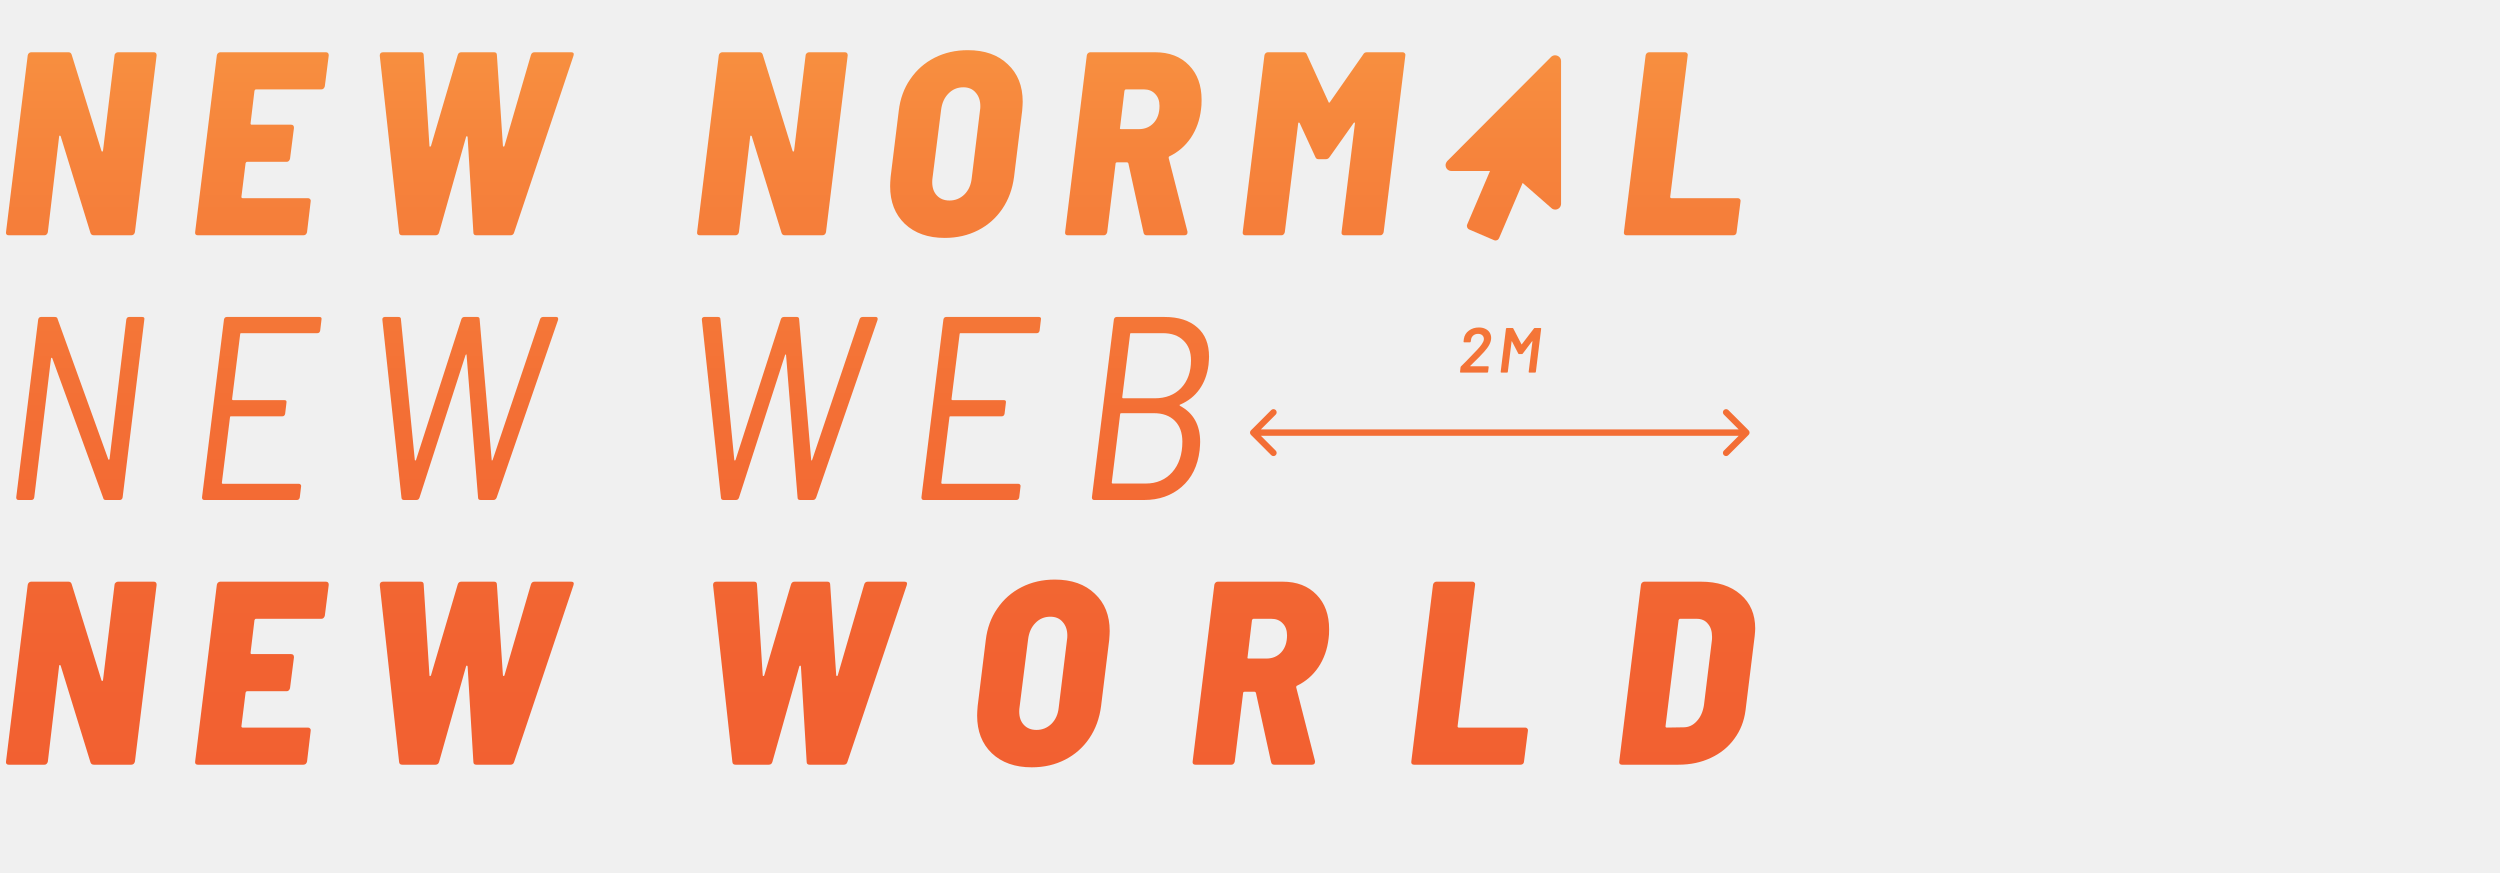
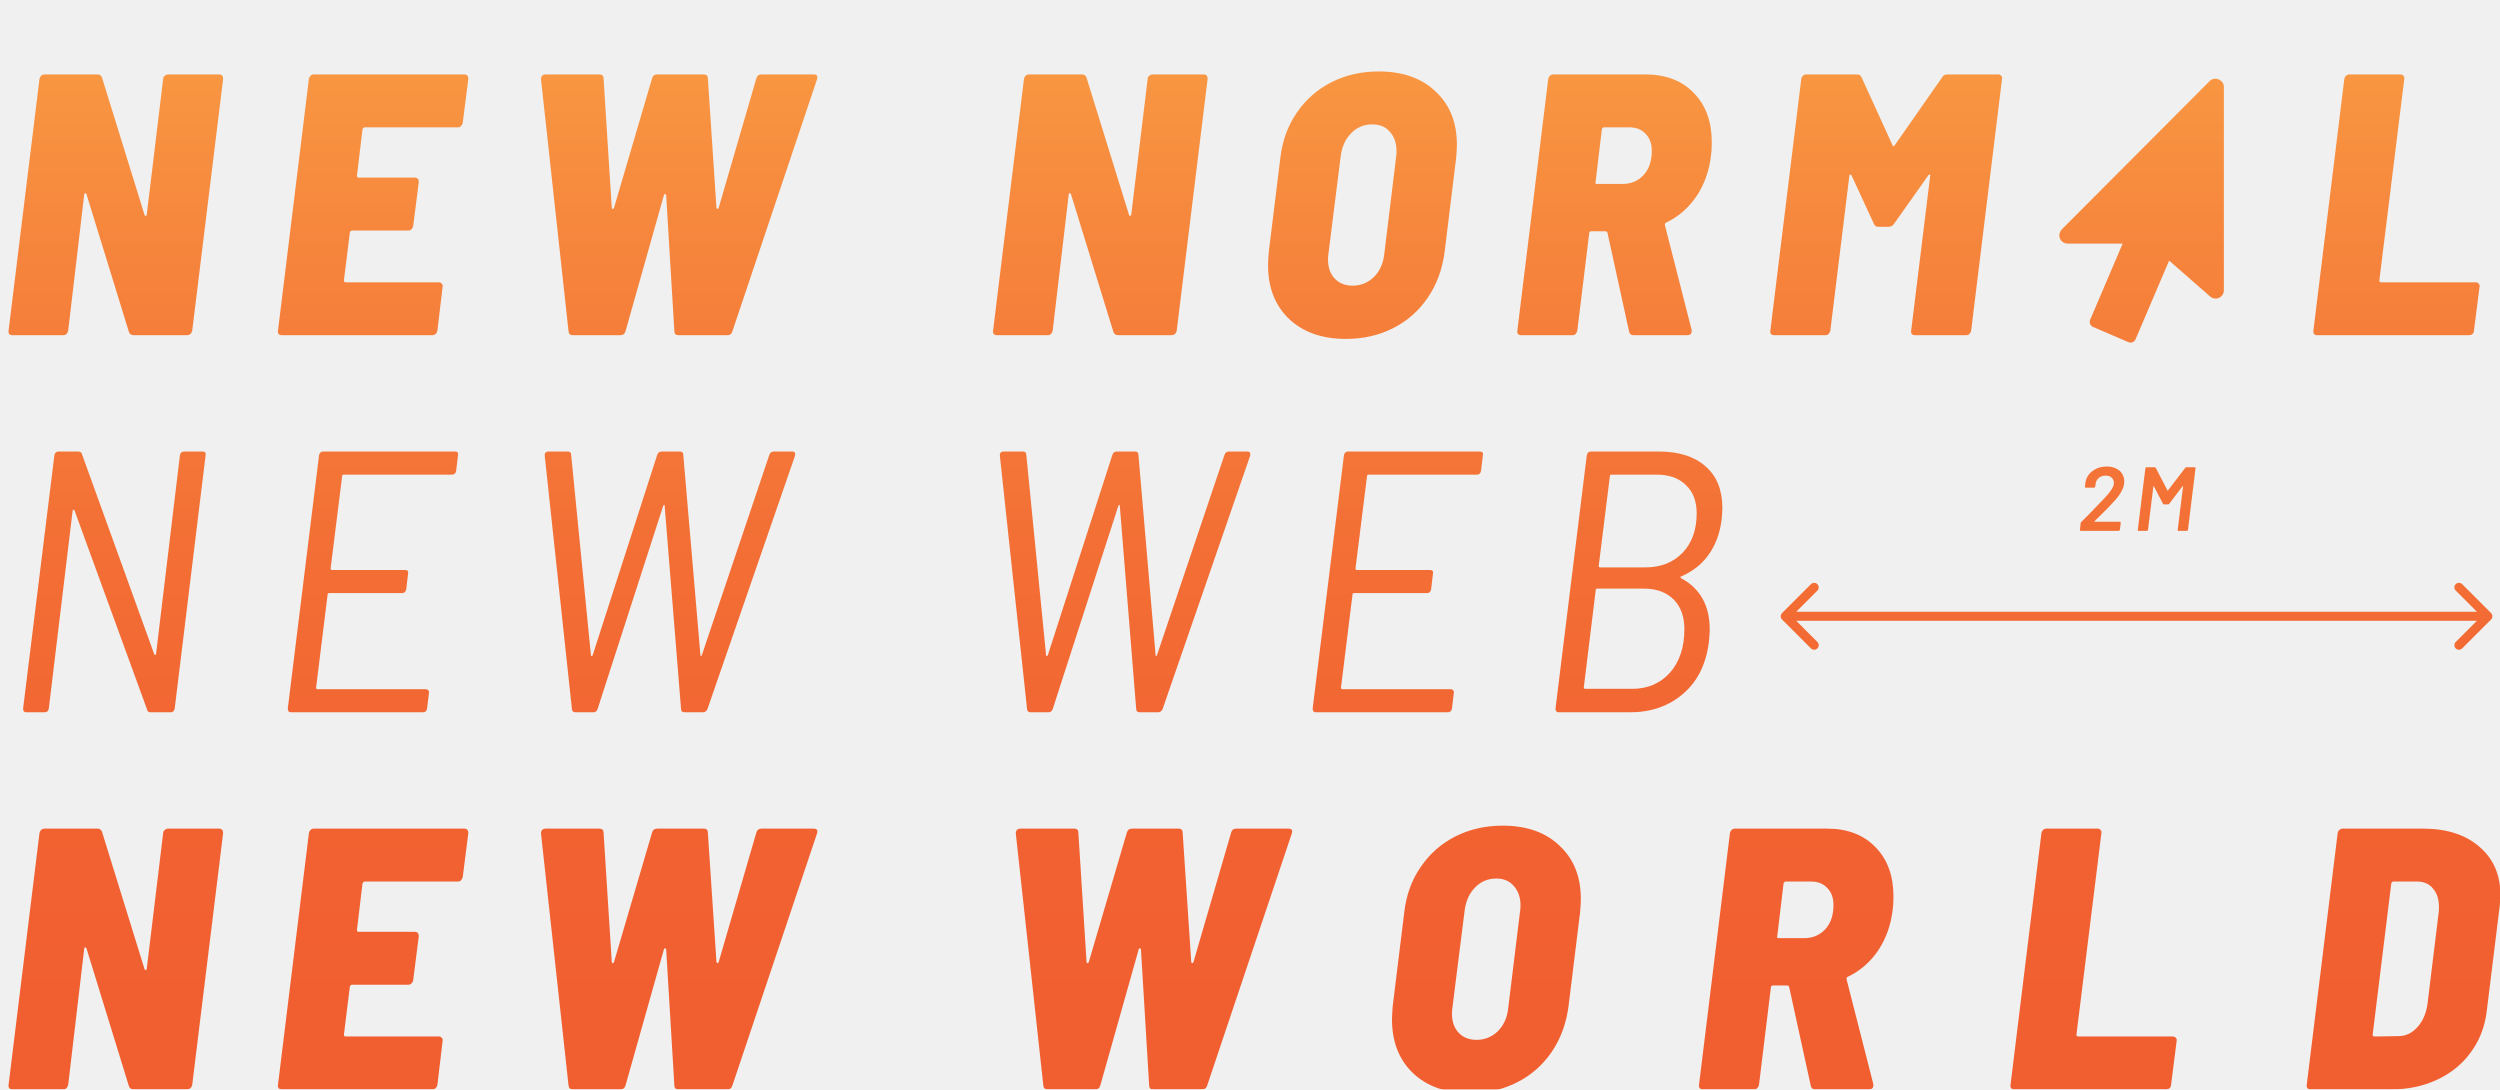
- <svg xmlns="http://www.w3.org/2000/svg" width="255" height="89" viewBox="0 0 255 89" fill="none">
+ <svg xmlns="http://www.w3.org/2000/svg" width="179" height="78" viewBox="0 0 179 78" fill="none">
  <mask id="mask0" mask-type="alpha" maskUnits="userSpaceOnUse" x="0" y="5" width="180" height="74">
    <path d="M11.682 5.65C11.682 5.562 11.717 5.49 11.789 5.437C11.86 5.366 11.94 5.33 12.029 5.33H15.682C15.878 5.33 15.976 5.437 15.976 5.65L13.762 23.68C13.744 23.769 13.7 23.849 13.629 23.92C13.558 23.973 13.478 24 13.389 24H9.575C9.397 24 9.281 23.92 9.228 23.76L6.188 13.892C6.152 13.838 6.117 13.821 6.081 13.838C6.045 13.838 6.028 13.874 6.028 13.945L4.881 23.68C4.863 23.769 4.819 23.849 4.747 23.92C4.694 23.973 4.623 24 4.534 24H0.88C0.791 24 0.72 23.973 0.667 23.92C0.613 23.849 0.596 23.769 0.613 23.68L2.827 5.65C2.845 5.562 2.88 5.49 2.934 5.437C3.005 5.366 3.085 5.33 3.174 5.33H6.988C7.148 5.33 7.254 5.41 7.308 5.57L10.348 15.385C10.366 15.439 10.393 15.465 10.428 15.465C10.464 15.465 10.491 15.43 10.508 15.359L11.682 5.65ZM33.132 8.798C33.114 8.887 33.069 8.967 32.998 9.038C32.945 9.091 32.874 9.118 32.785 9.118H26.117C26.046 9.118 25.993 9.162 25.957 9.251L25.557 12.585C25.557 12.674 25.593 12.718 25.664 12.718H29.691C29.887 12.718 29.985 12.825 29.985 13.038L29.584 16.185C29.567 16.274 29.522 16.354 29.451 16.425C29.398 16.479 29.327 16.506 29.238 16.506H25.21C25.139 16.506 25.086 16.55 25.05 16.639L24.624 20.079C24.624 20.168 24.668 20.213 24.757 20.213H31.425C31.514 20.213 31.585 20.248 31.638 20.319C31.691 20.373 31.709 20.444 31.691 20.533L31.318 23.68C31.3 23.769 31.256 23.849 31.185 23.92C31.114 23.973 31.034 24 30.945 24H20.17C20.081 24 20.01 23.973 19.956 23.92C19.903 23.849 19.885 23.769 19.903 23.68L22.117 5.65C22.134 5.562 22.17 5.49 22.223 5.437C22.294 5.366 22.374 5.33 22.463 5.33H33.238C33.434 5.33 33.532 5.437 33.532 5.65L33.132 8.798ZM41.029 24C40.834 24 40.727 23.911 40.709 23.733L38.736 5.677C38.736 5.446 38.851 5.33 39.082 5.33H42.923C43.119 5.33 43.216 5.428 43.216 5.624L43.803 14.879C43.803 14.932 43.821 14.959 43.856 14.959C43.91 14.959 43.945 14.932 43.963 14.879L46.684 5.624C46.737 5.428 46.861 5.33 47.057 5.33H50.391C50.586 5.33 50.684 5.428 50.684 5.624L51.298 14.879C51.315 14.932 51.342 14.959 51.378 14.959C51.413 14.959 51.44 14.932 51.458 14.879L54.151 5.624C54.205 5.428 54.329 5.33 54.525 5.33H58.259C58.49 5.33 58.57 5.446 58.499 5.677L52.444 23.707C52.391 23.902 52.267 24 52.071 24H48.577C48.382 24 48.284 23.902 48.284 23.707L47.697 13.972C47.679 13.918 47.653 13.892 47.617 13.892C47.581 13.892 47.555 13.918 47.537 13.972L44.79 23.707C44.737 23.902 44.612 24 44.417 24H41.029ZM82.172 5.65C82.172 5.562 82.208 5.49 82.279 5.437C82.35 5.366 82.43 5.33 82.519 5.33H86.173C86.368 5.33 86.466 5.437 86.466 5.65L84.252 23.68C84.235 23.769 84.19 23.849 84.119 23.92C84.048 23.973 83.968 24 83.879 24H80.065C79.887 24 79.772 23.92 79.718 23.76L76.678 13.892C76.642 13.838 76.607 13.821 76.571 13.838C76.536 13.838 76.518 13.874 76.518 13.945L75.371 23.68C75.353 23.769 75.309 23.849 75.238 23.92C75.184 23.973 75.113 24 75.024 24H71.37C71.281 24 71.21 23.973 71.157 23.92C71.104 23.849 71.086 23.769 71.104 23.68L73.317 5.65C73.335 5.562 73.371 5.49 73.424 5.437C73.495 5.366 73.575 5.33 73.664 5.33H77.478C77.638 5.33 77.745 5.41 77.798 5.57L80.838 15.385C80.856 15.439 80.883 15.465 80.918 15.465C80.954 15.465 80.981 15.43 80.999 15.359L82.172 5.65ZM96.367 24.267C94.66 24.267 93.3 23.787 92.286 22.826C91.29 21.866 90.793 20.586 90.793 18.986C90.793 18.773 90.81 18.453 90.846 18.026L91.673 11.305C91.815 10.078 92.206 9.002 92.846 8.078C93.486 7.135 94.313 6.406 95.327 5.89C96.34 5.375 97.469 5.117 98.714 5.117C100.439 5.117 101.799 5.597 102.794 6.557C103.808 7.5 104.315 8.771 104.315 10.371C104.315 10.567 104.297 10.878 104.261 11.305L103.435 18.026C103.275 19.27 102.874 20.364 102.234 21.306C101.594 22.249 100.767 22.978 99.754 23.493C98.74 24.009 97.611 24.267 96.367 24.267ZM96.847 20.453C97.434 20.453 97.94 20.248 98.367 19.839C98.794 19.413 99.043 18.861 99.114 18.186L99.967 11.198C99.985 11.109 99.994 10.985 99.994 10.825C99.994 10.256 99.834 9.793 99.514 9.438C99.212 9.082 98.794 8.904 98.26 8.904C97.656 8.904 97.149 9.118 96.74 9.544C96.331 9.953 96.082 10.505 95.993 11.198L95.113 18.186C95.096 18.275 95.087 18.408 95.087 18.586C95.087 19.155 95.247 19.608 95.567 19.946C95.887 20.284 96.314 20.453 96.847 20.453ZM116.962 24C116.784 24 116.678 23.911 116.642 23.733L115.095 16.666C115.06 16.594 115.015 16.559 114.962 16.559H113.922C113.886 16.559 113.851 16.577 113.815 16.612C113.797 16.63 113.788 16.657 113.788 16.692L112.935 23.68C112.917 23.769 112.873 23.849 112.801 23.92C112.748 23.973 112.677 24 112.588 24H108.908C108.819 24 108.747 23.973 108.694 23.92C108.641 23.849 108.623 23.769 108.641 23.68L110.854 5.65C110.872 5.562 110.908 5.49 110.961 5.437C111.032 5.366 111.112 5.33 111.201 5.33H117.816C119.274 5.33 120.429 5.775 121.283 6.664C122.136 7.535 122.563 8.709 122.563 10.184C122.563 10.593 122.545 10.905 122.51 11.118C122.385 12.22 122.038 13.198 121.469 14.052C120.901 14.887 120.172 15.519 119.282 15.945C119.229 15.963 119.202 16.017 119.202 16.105L121.123 23.627V23.707C121.123 23.902 121.016 24 120.803 24H116.962ZM114.855 9.118C114.784 9.118 114.731 9.162 114.695 9.251L114.242 13.038C114.206 13.127 114.242 13.172 114.348 13.172H116.162C116.784 13.172 117.291 12.958 117.682 12.531C118.073 12.105 118.269 11.527 118.269 10.798C118.269 10.282 118.118 9.873 117.816 9.571C117.531 9.269 117.149 9.118 116.669 9.118H114.855ZM139.052 5.544C139.123 5.402 139.248 5.33 139.426 5.33H143.08C143.168 5.33 143.24 5.366 143.293 5.437C143.346 5.49 143.364 5.562 143.346 5.65L141.133 23.68C141.115 23.769 141.07 23.849 140.999 23.92C140.946 23.973 140.875 24 140.786 24H137.105C137.016 24 136.945 23.973 136.892 23.92C136.839 23.849 136.821 23.769 136.839 23.68L138.199 12.611C138.217 12.54 138.208 12.505 138.172 12.505C138.137 12.487 138.101 12.505 138.065 12.558L135.612 16.025C135.523 16.168 135.389 16.239 135.212 16.239H134.492C134.332 16.239 134.225 16.168 134.171 16.025L132.571 12.558C132.536 12.505 132.5 12.487 132.465 12.505C132.429 12.505 132.411 12.54 132.411 12.611L131.051 23.68C131.033 23.769 130.989 23.849 130.918 23.92C130.864 23.973 130.793 24 130.704 24H127.024C126.935 24 126.864 23.973 126.81 23.92C126.757 23.849 126.739 23.769 126.757 23.68L128.971 5.65C128.988 5.562 129.024 5.49 129.077 5.437C129.148 5.366 129.228 5.33 129.317 5.33H132.971C133.131 5.33 133.238 5.402 133.291 5.544L135.505 10.398C135.541 10.505 135.594 10.505 135.665 10.398L139.052 5.544ZM165.906 24C165.817 24 165.746 23.973 165.693 23.92C165.639 23.849 165.622 23.769 165.639 23.68L167.853 5.65C167.871 5.562 167.906 5.49 167.96 5.437C168.031 5.366 168.111 5.33 168.2 5.33H171.88C171.969 5.33 172.04 5.366 172.094 5.437C172.147 5.49 172.165 5.562 172.147 5.65L170.36 20.079C170.36 20.168 170.405 20.213 170.493 20.213H177.268C177.357 20.213 177.428 20.248 177.481 20.319C177.535 20.373 177.552 20.444 177.535 20.533L177.134 23.68C177.134 23.769 177.099 23.849 177.028 23.92C176.957 23.973 176.877 24 176.788 24H165.906ZM12.882 32.597C12.918 32.419 13.015 32.33 13.175 32.33H14.509C14.687 32.33 14.758 32.419 14.722 32.597L12.509 50.733C12.473 50.911 12.375 51 12.215 51H10.802C10.642 51 10.553 50.938 10.535 50.813L5.334 36.544C5.316 36.509 5.29 36.491 5.254 36.491C5.236 36.491 5.219 36.518 5.201 36.571L3.494 50.733C3.458 50.911 3.361 51 3.2 51H1.894C1.734 51 1.654 50.911 1.654 50.733L3.894 32.597C3.93 32.419 4.027 32.33 4.187 32.33H5.574C5.752 32.33 5.85 32.393 5.868 32.517L11.042 46.839C11.095 46.928 11.139 46.919 11.175 46.813L12.882 32.597ZM32.66 33.717C32.624 33.895 32.526 33.984 32.366 33.984H24.605C24.534 33.984 24.498 34.02 24.498 34.091L23.672 40.705C23.672 40.776 23.707 40.812 23.778 40.812H29.006C29.184 40.812 29.255 40.901 29.219 41.078L29.086 42.199C29.05 42.376 28.953 42.465 28.792 42.465H23.565C23.494 42.465 23.458 42.501 23.458 42.572L22.631 49.24C22.631 49.275 22.64 49.302 22.658 49.32C22.676 49.337 22.694 49.346 22.712 49.346H30.473C30.562 49.346 30.624 49.373 30.659 49.426C30.713 49.48 30.73 49.542 30.713 49.613L30.579 50.733C30.544 50.911 30.446 51 30.286 51H20.845C20.684 51 20.605 50.911 20.605 50.733L22.845 32.597C22.88 32.419 22.978 32.33 23.138 32.33H32.58C32.758 32.33 32.829 32.419 32.793 32.597L32.66 33.717ZM41.215 51C41.144 51 41.082 50.982 41.029 50.947C40.975 50.893 40.949 50.831 40.949 50.76L39.002 32.624V32.57C39.002 32.499 39.02 32.446 39.055 32.41C39.108 32.357 39.171 32.33 39.242 32.33H40.655C40.815 32.33 40.895 32.41 40.895 32.57L42.309 46.893C42.309 46.946 42.327 46.973 42.362 46.973C42.398 46.973 42.425 46.946 42.442 46.893L47.056 32.57C47.11 32.41 47.216 32.33 47.376 32.33H48.683C48.843 32.33 48.923 32.41 48.923 32.57L50.15 46.893C50.15 46.946 50.159 46.973 50.177 46.973C50.212 46.973 50.239 46.946 50.257 46.893L55.084 32.57C55.138 32.41 55.244 32.33 55.404 32.33H56.738C56.898 32.33 56.96 32.428 56.925 32.624L50.657 50.76C50.586 50.92 50.479 51 50.337 51H49.03C48.852 51 48.763 50.92 48.763 50.76L47.59 36.224C47.59 36.171 47.581 36.144 47.563 36.144C47.545 36.144 47.519 36.171 47.483 36.224L42.789 50.76C42.736 50.92 42.629 51 42.469 51H41.215ZM73.804 51C73.733 51 73.671 50.982 73.617 50.947C73.564 50.893 73.537 50.831 73.537 50.76L71.59 32.624V32.57C71.59 32.499 71.608 32.446 71.644 32.41C71.697 32.357 71.759 32.33 71.83 32.33H73.244C73.404 32.33 73.484 32.41 73.484 32.57L74.897 46.893C74.897 46.946 74.915 46.973 74.951 46.973C74.986 46.973 75.013 46.946 75.031 46.893L79.645 32.57C79.698 32.41 79.805 32.33 79.965 32.33H81.272C81.432 32.33 81.512 32.41 81.512 32.57L82.739 46.893C82.739 46.946 82.748 46.973 82.765 46.973C82.801 46.973 82.828 46.946 82.845 46.893L87.673 32.57C87.726 32.41 87.833 32.33 87.993 32.33H89.326C89.486 32.33 89.549 32.428 89.513 32.624L83.245 50.76C83.174 50.92 83.068 51 82.925 51H81.618C81.441 51 81.352 50.92 81.352 50.76L80.178 36.224C80.178 36.171 80.169 36.144 80.151 36.144C80.134 36.144 80.107 36.171 80.072 36.224L75.377 50.76C75.324 50.92 75.217 51 75.057 51H73.804ZM106.041 33.717C106.005 33.895 105.908 33.984 105.748 33.984H97.986C97.915 33.984 97.88 34.02 97.88 34.091L97.053 40.705C97.053 40.776 97.088 40.812 97.16 40.812H102.387C102.565 40.812 102.636 40.901 102.6 41.078L102.467 42.199C102.432 42.376 102.334 42.465 102.174 42.465H96.946C96.875 42.465 96.84 42.501 96.84 42.572L96.013 49.24C96.013 49.275 96.022 49.302 96.04 49.32C96.057 49.337 96.075 49.346 96.093 49.346H103.854C103.943 49.346 104.005 49.373 104.041 49.426C104.094 49.48 104.112 49.542 104.094 49.613L103.961 50.733C103.925 50.911 103.827 51 103.667 51H94.226C94.066 51 93.986 50.911 93.986 50.733L96.226 32.597C96.262 32.419 96.359 32.33 96.519 32.33H105.961C106.139 32.33 106.21 32.419 106.174 32.597L106.041 33.717ZM120.389 41.265C120.3 41.283 120.291 41.327 120.362 41.398C121.731 42.127 122.416 43.354 122.416 45.079C122.416 45.257 122.398 45.541 122.362 45.932C122.167 47.533 121.553 48.777 120.522 49.666C119.491 50.556 118.219 51 116.708 51H111.614C111.454 51 111.374 50.911 111.374 50.733L113.614 32.597C113.65 32.419 113.748 32.33 113.908 32.33H118.788C120.211 32.33 121.322 32.686 122.122 33.397C122.922 34.091 123.322 35.086 123.322 36.384C123.322 36.544 123.305 36.82 123.269 37.211C123.145 38.189 122.834 39.025 122.336 39.718C121.856 40.394 121.207 40.91 120.389 41.265ZM115.375 33.984C115.303 33.984 115.268 34.02 115.268 34.091L114.468 40.518C114.468 40.59 114.503 40.625 114.574 40.625H117.802C118.904 40.625 119.793 40.278 120.469 39.585C121.144 38.874 121.482 37.931 121.482 36.758C121.482 35.886 121.224 35.211 120.709 34.731C120.211 34.233 119.509 33.984 118.602 33.984H115.375ZM116.868 49.32C117.971 49.32 118.868 48.938 119.562 48.173C120.255 47.391 120.602 46.35 120.602 45.052C120.602 44.146 120.344 43.434 119.829 42.919C119.313 42.403 118.602 42.145 117.695 42.145H114.388C114.352 42.145 114.317 42.154 114.281 42.172C114.263 42.19 114.254 42.216 114.254 42.252L113.401 49.213C113.401 49.284 113.436 49.32 113.508 49.32H116.868ZM11.682 59.651C11.682 59.562 11.717 59.49 11.789 59.437C11.86 59.366 11.94 59.33 12.029 59.33H15.682C15.878 59.33 15.976 59.437 15.976 59.651L13.762 77.68C13.744 77.769 13.7 77.849 13.629 77.92C13.558 77.973 13.478 78 13.389 78H9.575C9.397 78 9.281 77.92 9.228 77.76L6.188 67.892C6.152 67.838 6.117 67.821 6.081 67.838C6.045 67.838 6.028 67.874 6.028 67.945L4.881 77.68C4.863 77.769 4.819 77.849 4.747 77.92C4.694 77.973 4.623 78 4.534 78H0.88C0.791 78 0.72 77.973 0.667 77.92C0.613 77.849 0.596 77.769 0.613 77.68L2.827 59.651C2.845 59.562 2.88 59.49 2.934 59.437C3.005 59.366 3.085 59.33 3.174 59.33H6.988C7.148 59.33 7.254 59.41 7.308 59.57L10.348 69.385C10.366 69.439 10.393 69.465 10.428 69.465C10.464 69.465 10.491 69.43 10.508 69.359L11.682 59.651ZM33.132 62.798C33.114 62.886 33.069 62.967 32.998 63.038C32.945 63.091 32.874 63.118 32.785 63.118H26.117C26.046 63.118 25.993 63.162 25.957 63.251L25.557 66.585C25.557 66.674 25.593 66.718 25.664 66.718H29.691C29.887 66.718 29.985 66.825 29.985 67.038L29.584 70.185C29.567 70.274 29.522 70.354 29.451 70.425C29.398 70.479 29.327 70.505 29.238 70.505H25.21C25.139 70.505 25.086 70.55 25.05 70.639L24.624 74.079C24.624 74.168 24.668 74.213 24.757 74.213H31.425C31.514 74.213 31.585 74.248 31.638 74.319C31.691 74.373 31.709 74.444 31.691 74.533L31.318 77.68C31.3 77.769 31.256 77.849 31.185 77.92C31.114 77.973 31.034 78 30.945 78H20.17C20.081 78 20.01 77.973 19.956 77.92C19.903 77.849 19.885 77.769 19.903 77.68L22.117 59.651C22.134 59.562 22.17 59.49 22.223 59.437C22.294 59.366 22.374 59.33 22.463 59.33H33.238C33.434 59.33 33.532 59.437 33.532 59.651L33.132 62.798ZM41.029 78C40.834 78 40.727 77.911 40.709 77.733L38.736 59.677C38.736 59.446 38.851 59.33 39.082 59.33H42.923C43.119 59.33 43.216 59.428 43.216 59.624L43.803 68.879C43.803 68.932 43.821 68.959 43.856 68.959C43.91 68.959 43.945 68.932 43.963 68.879L46.684 59.624C46.737 59.428 46.861 59.33 47.057 59.33H50.391C50.586 59.33 50.684 59.428 50.684 59.624L51.298 68.879C51.315 68.932 51.342 68.959 51.378 68.959C51.413 68.959 51.44 68.932 51.458 68.879L54.151 59.624C54.205 59.428 54.329 59.33 54.525 59.33H58.259C58.49 59.33 58.57 59.446 58.499 59.677L52.444 77.707C52.391 77.902 52.267 78 52.071 78H48.577C48.382 78 48.284 77.902 48.284 77.707L47.697 67.972C47.679 67.918 47.653 67.892 47.617 67.892C47.581 67.892 47.555 67.918 47.537 67.972L44.79 77.707C44.737 77.902 44.612 78 44.417 78H41.029ZM75.024 78C74.829 78 74.722 77.911 74.704 77.733L72.731 59.677C72.731 59.446 72.846 59.33 73.077 59.33H76.918C77.114 59.33 77.211 59.428 77.211 59.624L77.798 68.879C77.798 68.932 77.816 68.959 77.851 68.959C77.905 68.959 77.94 68.932 77.958 68.879L80.678 59.624C80.732 59.428 80.856 59.33 81.052 59.33H84.386C84.581 59.33 84.679 59.428 84.679 59.624L85.293 68.879C85.31 68.932 85.337 68.959 85.373 68.959C85.408 68.959 85.435 68.932 85.453 68.879L88.146 59.624C88.2 59.428 88.324 59.33 88.52 59.33H92.254C92.485 59.33 92.565 59.446 92.494 59.677L86.439 77.707C86.386 77.902 86.262 78 86.066 78H82.572C82.376 78 82.279 77.902 82.279 77.707L81.692 67.972C81.674 67.918 81.647 67.892 81.612 67.892C81.576 67.892 81.55 67.918 81.532 67.972L78.785 77.707C78.731 77.902 78.607 78 78.412 78H75.024ZM105.241 78.267C103.534 78.267 102.174 77.787 101.16 76.826C100.165 75.866 99.667 74.586 99.667 72.986C99.667 72.772 99.685 72.453 99.72 72.026L100.547 65.305C100.689 64.078 101.08 63.002 101.721 62.078C102.361 61.135 103.187 60.406 104.201 59.891C105.214 59.375 106.344 59.117 107.588 59.117C109.313 59.117 110.673 59.597 111.669 60.557C112.682 61.5 113.189 62.771 113.189 64.371C113.189 64.567 113.171 64.878 113.136 65.305L112.309 72.026C112.149 73.27 111.749 74.364 111.109 75.306C110.469 76.249 109.642 76.978 108.628 77.493C107.615 78.009 106.486 78.267 105.241 78.267ZM105.721 74.453C106.308 74.453 106.815 74.248 107.241 73.839C107.668 73.413 107.917 72.861 107.988 72.186L108.842 65.198C108.859 65.109 108.868 64.985 108.868 64.825C108.868 64.256 108.708 63.793 108.388 63.438C108.086 63.082 107.668 62.904 107.135 62.904C106.53 62.904 106.023 63.118 105.614 63.544C105.206 63.953 104.957 64.504 104.868 65.198L103.988 72.186C103.97 72.275 103.961 72.408 103.961 72.586C103.961 73.155 104.121 73.608 104.441 73.946C104.761 74.284 105.188 74.453 105.721 74.453ZM129.97 78C129.793 78 129.686 77.911 129.65 77.733L128.103 70.665C128.068 70.594 128.023 70.559 127.97 70.559H126.93C126.894 70.559 126.859 70.577 126.823 70.612C126.805 70.63 126.797 70.657 126.797 70.692L125.943 77.68C125.925 77.769 125.881 77.849 125.81 77.92C125.756 77.973 125.685 78 125.596 78H121.916C121.827 78 121.756 77.973 121.702 77.92C121.649 77.849 121.631 77.769 121.649 77.68L123.863 59.651C123.881 59.562 123.916 59.49 123.969 59.437C124.041 59.366 124.121 59.33 124.21 59.33H130.824C132.282 59.33 133.438 59.775 134.291 60.664C135.145 61.535 135.571 62.709 135.571 64.184C135.571 64.593 135.554 64.905 135.518 65.118C135.393 66.22 135.047 67.198 134.478 68.052C133.909 68.888 133.18 69.519 132.291 69.945C132.237 69.963 132.211 70.016 132.211 70.105L134.131 77.627V77.707C134.131 77.902 134.024 78 133.811 78H129.97ZM127.863 63.118C127.792 63.118 127.739 63.162 127.703 63.251L127.25 67.038C127.214 67.127 127.25 67.172 127.357 67.172H129.17C129.793 67.172 130.299 66.958 130.691 66.531C131.082 66.105 131.277 65.527 131.277 64.798C131.277 64.282 131.126 63.873 130.824 63.571C130.539 63.269 130.157 63.118 129.677 63.118H127.863ZM144.219 78C144.13 78 144.059 77.973 144.006 77.92C143.953 77.849 143.935 77.769 143.953 77.68L146.166 59.651C146.184 59.562 146.22 59.49 146.273 59.437C146.344 59.366 146.424 59.33 146.513 59.33H150.194C150.282 59.33 150.354 59.366 150.407 59.437C150.46 59.49 150.478 59.562 150.46 59.651L148.673 74.079C148.673 74.168 148.718 74.213 148.807 74.213H155.581C155.67 74.213 155.741 74.248 155.794 74.319C155.848 74.373 155.866 74.444 155.848 74.533L155.448 77.68C155.448 77.769 155.412 77.849 155.341 77.92C155.27 77.973 155.19 78 155.101 78H144.219ZM165.429 78C165.34 78 165.269 77.973 165.216 77.92C165.162 77.849 165.144 77.769 165.162 77.68L167.376 59.651C167.394 59.562 167.429 59.49 167.483 59.437C167.554 59.366 167.634 59.33 167.723 59.33H173.483C175.19 59.33 176.542 59.766 177.537 60.637C178.533 61.491 179.031 62.647 179.031 64.105C179.031 64.264 179.013 64.522 178.978 64.878L178.044 72.453C177.902 73.555 177.52 74.524 176.897 75.36C176.293 76.195 175.493 76.844 174.497 77.307C173.519 77.769 172.417 78 171.19 78H165.429ZM169.883 74.079C169.883 74.168 169.927 74.213 170.016 74.213L171.723 74.186C172.239 74.186 172.683 73.982 173.057 73.573C173.448 73.164 173.697 72.612 173.804 71.919L174.604 65.385C174.621 65.296 174.63 65.153 174.63 64.958C174.63 64.389 174.488 63.944 174.204 63.624C173.937 63.287 173.555 63.118 173.057 63.118H171.376C171.305 63.118 171.252 63.162 171.216 63.251L169.883 74.079Z" fill="black" />
-     <path d="M147.618 16.429L158.253 5.766C158.642 5.455 159.228 5.751 159.228 6.215V20.788C159.228 21.114 158.964 21.379 158.639 21.379C158.486 21.379 158.339 21.32 158.255 21.235L155.309 18.66L152.906 24.291C152.865 24.387 152.788 24.463 152.691 24.502C152.644 24.52 152.595 24.53 152.545 24.53C152.493 24.53 152.44 24.519 152.391 24.497L149.862 23.41C149.663 23.325 149.57 23.094 149.655 22.894L151.981 17.44H148.038C147.713 17.44 147.449 17.176 147.449 16.85C147.449 16.754 147.473 16.611 147.618 16.429Z" fill="black" />
+     <path d="M147.619 16.429L158.253 5.766C158.643 5.455 159.229 5.751 159.229 6.215V20.788C159.229 21.114 158.965 21.379 158.64 21.379C158.486 21.379 158.34 21.32 158.255 21.235L155.309 18.66L152.906 24.291C152.865 24.387 152.788 24.463 152.692 24.502C152.644 24.52 152.595 24.53 152.546 24.53C152.493 24.53 152.44 24.519 152.391 24.497L149.862 23.41C149.663 23.325 149.57 23.094 149.656 22.894L151.982 17.44H148.038C147.713 17.44 147.449 17.176 147.449 16.85C147.449 16.754 147.473 16.611 147.619 16.429Z" fill="black" />
    <mask mask-type="luminance" maskUnits="userSpaceOnUse" x="0" y="0" width="0" height="0" fill="black">
      <rect fill="white" width="0" height="0" />
    </mask>
    <path d="M127.595 43.896C127.468 44.023 127.468 44.229 127.595 44.356L129.665 46.426C129.792 46.553 129.998 46.553 130.125 46.426C130.252 46.299 130.252 46.093 130.125 45.966L128.285 44.126L130.125 42.286C130.252 42.159 130.252 41.953 130.125 41.826C129.998 41.699 129.792 41.699 129.665 41.826L127.595 43.896ZM178.361 44.356C178.488 44.229 178.488 44.023 178.361 43.896L176.291 41.826C176.164 41.699 175.958 41.699 175.831 41.826C175.704 41.953 175.704 42.159 175.831 42.286L177.671 44.126L175.831 45.966C175.704 46.093 175.704 46.299 175.831 46.426C175.958 46.553 176.164 46.553 176.291 46.426L178.361 44.356ZM127.825 44.451L178.131 44.451L178.131 43.801L127.825 43.801L127.825 44.451Z" fill="black" mask="url(#)" />
-     <path d="M149.971 37.318C149.962 37.327 149.958 37.336 149.958 37.344C149.962 37.353 149.971 37.357 149.984 37.357H151.779C151.801 37.357 151.818 37.366 151.831 37.383C151.845 37.396 151.849 37.414 151.845 37.435L151.786 37.93C151.782 37.951 151.771 37.971 151.753 37.988C151.74 38.001 151.723 38.008 151.701 38.008H148.989C148.967 38.008 148.95 38.001 148.937 37.988C148.924 37.971 148.919 37.951 148.924 37.93L148.976 37.461C148.98 37.427 148.997 37.394 149.028 37.364C149.288 37.117 149.709 36.687 150.29 36.076L150.641 35.711C151.083 35.247 151.32 34.896 151.35 34.658C151.372 34.48 151.328 34.334 151.22 34.222C151.112 34.109 150.96 34.053 150.765 34.053C150.57 34.053 150.405 34.109 150.27 34.222C150.14 34.334 150.064 34.484 150.043 34.671L150.017 34.84C150.017 34.861 150.008 34.881 149.991 34.898C149.973 34.911 149.954 34.918 149.932 34.918H149.347C149.325 34.918 149.308 34.911 149.295 34.898C149.282 34.881 149.277 34.861 149.282 34.84L149.314 34.56C149.37 34.209 149.542 33.929 149.828 33.721C150.114 33.508 150.455 33.402 150.849 33.402C151.105 33.402 151.326 33.45 151.513 33.545C151.704 33.636 151.849 33.764 151.949 33.929C152.048 34.09 152.098 34.272 152.098 34.475C152.098 34.892 151.862 35.358 151.389 35.874C151.138 36.16 150.747 36.559 150.218 37.071C150.218 37.071 150.136 37.153 149.971 37.318ZM156.458 33.506C156.479 33.471 156.51 33.454 156.549 33.454H157.134C157.156 33.454 157.173 33.463 157.186 33.48C157.199 33.493 157.204 33.511 157.199 33.532L156.659 37.93C156.655 37.951 156.644 37.971 156.627 37.988C156.614 38.001 156.596 38.008 156.575 38.008H155.989C155.968 38.008 155.95 38.001 155.937 37.988C155.924 37.971 155.92 37.951 155.924 37.93L156.308 34.827C156.308 34.814 156.304 34.805 156.295 34.801C156.286 34.796 156.278 34.801 156.269 34.814L155.326 36.063C155.304 36.097 155.274 36.115 155.235 36.115H154.942C154.903 36.115 154.877 36.097 154.864 36.063L154.22 34.82C154.216 34.807 154.207 34.803 154.194 34.807C154.185 34.812 154.181 34.82 154.181 34.833L153.797 37.93C153.797 37.951 153.788 37.971 153.771 37.988C153.754 38.001 153.734 38.008 153.712 38.008H153.134C153.112 38.008 153.094 38.001 153.081 37.988C153.068 37.971 153.064 37.951 153.068 37.93L153.608 33.532C153.613 33.511 153.621 33.493 153.634 33.48C153.652 33.463 153.671 33.454 153.693 33.454H154.272C154.315 33.454 154.343 33.471 154.356 33.506L155.189 35.113C155.193 35.122 155.2 35.126 155.209 35.126C155.217 35.126 155.224 35.122 155.228 35.113L156.458 33.506Z" fill="black" />
+     <path d="M149.971 37.318C149.962 37.327 149.958 37.336 149.958 37.344C149.962 37.353 149.971 37.357 149.984 37.357H151.779C151.801 37.357 151.818 37.366 151.831 37.383C151.845 37.396 151.849 37.414 151.845 37.435L151.786 37.93C151.782 37.951 151.771 37.971 151.753 37.988C151.74 38.001 151.723 38.008 151.701 38.008H148.989C148.967 38.008 148.95 38.001 148.937 37.988C148.924 37.971 148.919 37.951 148.924 37.93L148.976 37.461C148.98 37.427 148.997 37.394 149.028 37.364C149.288 37.117 149.709 36.687 150.29 36.076L150.641 35.712C151.083 35.248 151.32 34.896 151.35 34.658C151.372 34.48 151.328 34.335 151.22 34.222C151.112 34.109 150.96 34.053 150.765 34.053C150.57 34.053 150.405 34.109 150.27 34.222C150.14 34.335 150.064 34.484 150.043 34.671L150.017 34.84C150.017 34.861 150.008 34.881 149.991 34.898C149.973 34.911 149.954 34.918 149.932 34.918H149.347C149.325 34.918 149.308 34.911 149.295 34.898C149.282 34.881 149.277 34.861 149.282 34.84L149.314 34.56C149.37 34.209 149.542 33.929 149.828 33.721C150.114 33.508 150.455 33.402 150.849 33.402C151.105 33.402 151.326 33.45 151.513 33.545C151.704 33.636 151.849 33.764 151.949 33.929C152.048 34.09 152.098 34.272 152.098 34.476C152.098 34.892 151.862 35.358 151.389 35.874C151.138 36.16 150.747 36.559 150.218 37.071C150.218 37.071 150.136 37.154 149.971 37.318ZM156.458 33.506C156.479 33.472 156.51 33.454 156.549 33.454H157.134C157.156 33.454 157.173 33.463 157.186 33.48C157.199 33.493 157.204 33.511 157.199 33.532L156.659 37.93C156.655 37.951 156.644 37.971 156.627 37.988C156.614 38.001 156.596 38.008 156.575 38.008H155.989C155.968 38.008 155.95 38.001 155.937 37.988C155.924 37.971 155.92 37.951 155.924 37.93L156.308 34.827C156.308 34.814 156.304 34.805 156.295 34.801C156.286 34.797 156.278 34.801 156.269 34.814L155.326 36.063C155.304 36.097 155.274 36.115 155.235 36.115H154.942C154.903 36.115 154.877 36.097 154.864 36.063L154.22 34.82C154.216 34.807 154.207 34.803 154.194 34.807C154.185 34.812 154.181 34.82 154.181 34.833L153.797 37.93C153.797 37.951 153.788 37.971 153.771 37.988C153.754 38.001 153.734 38.008 153.712 38.008H153.134C153.112 38.008 153.094 38.001 153.081 37.988C153.068 37.971 153.064 37.951 153.068 37.93L153.608 33.532C153.613 33.511 153.621 33.493 153.634 33.48C153.652 33.463 153.671 33.454 153.693 33.454H154.272C154.315 33.454 154.343 33.472 154.356 33.506L155.189 35.113C155.193 35.122 155.2 35.126 155.209 35.126C155.217 35.126 155.224 35.122 155.228 35.113L156.458 33.506Z" fill="black" />
  </mask>
  <g mask="url(#mask0)">
-     <rect x="-9.975" y="-3.469" width="228.545" height="96.709" fill="url(#paint0_linear)" />
+     <rect y="4" width="179" height="74" fill="url(#paint0_linear)" />
  </g>
  <defs>
-     <linearGradient id="paint0_linear" x1="104.304" y1="92.049" x2="104.304" y2="-2.505" gradientUnits="userSpaceOnUse">
+     <linearGradient id="paint0_linear" x1="89.504" y1="77.089" x2="89.504" y2="4.738" gradientUnits="userSpaceOnUse">
      <stop stop-color="#F15E30" />
      <stop offset="0.26" stop-color="#F26231" />
      <stop offset="0.53" stop-color="#F36F35" />
      <stop offset="0.81" stop-color="#F6843C" />
      <stop offset="1" stop-color="#F89742" />
    </linearGradient>
  </defs>
</svg>
